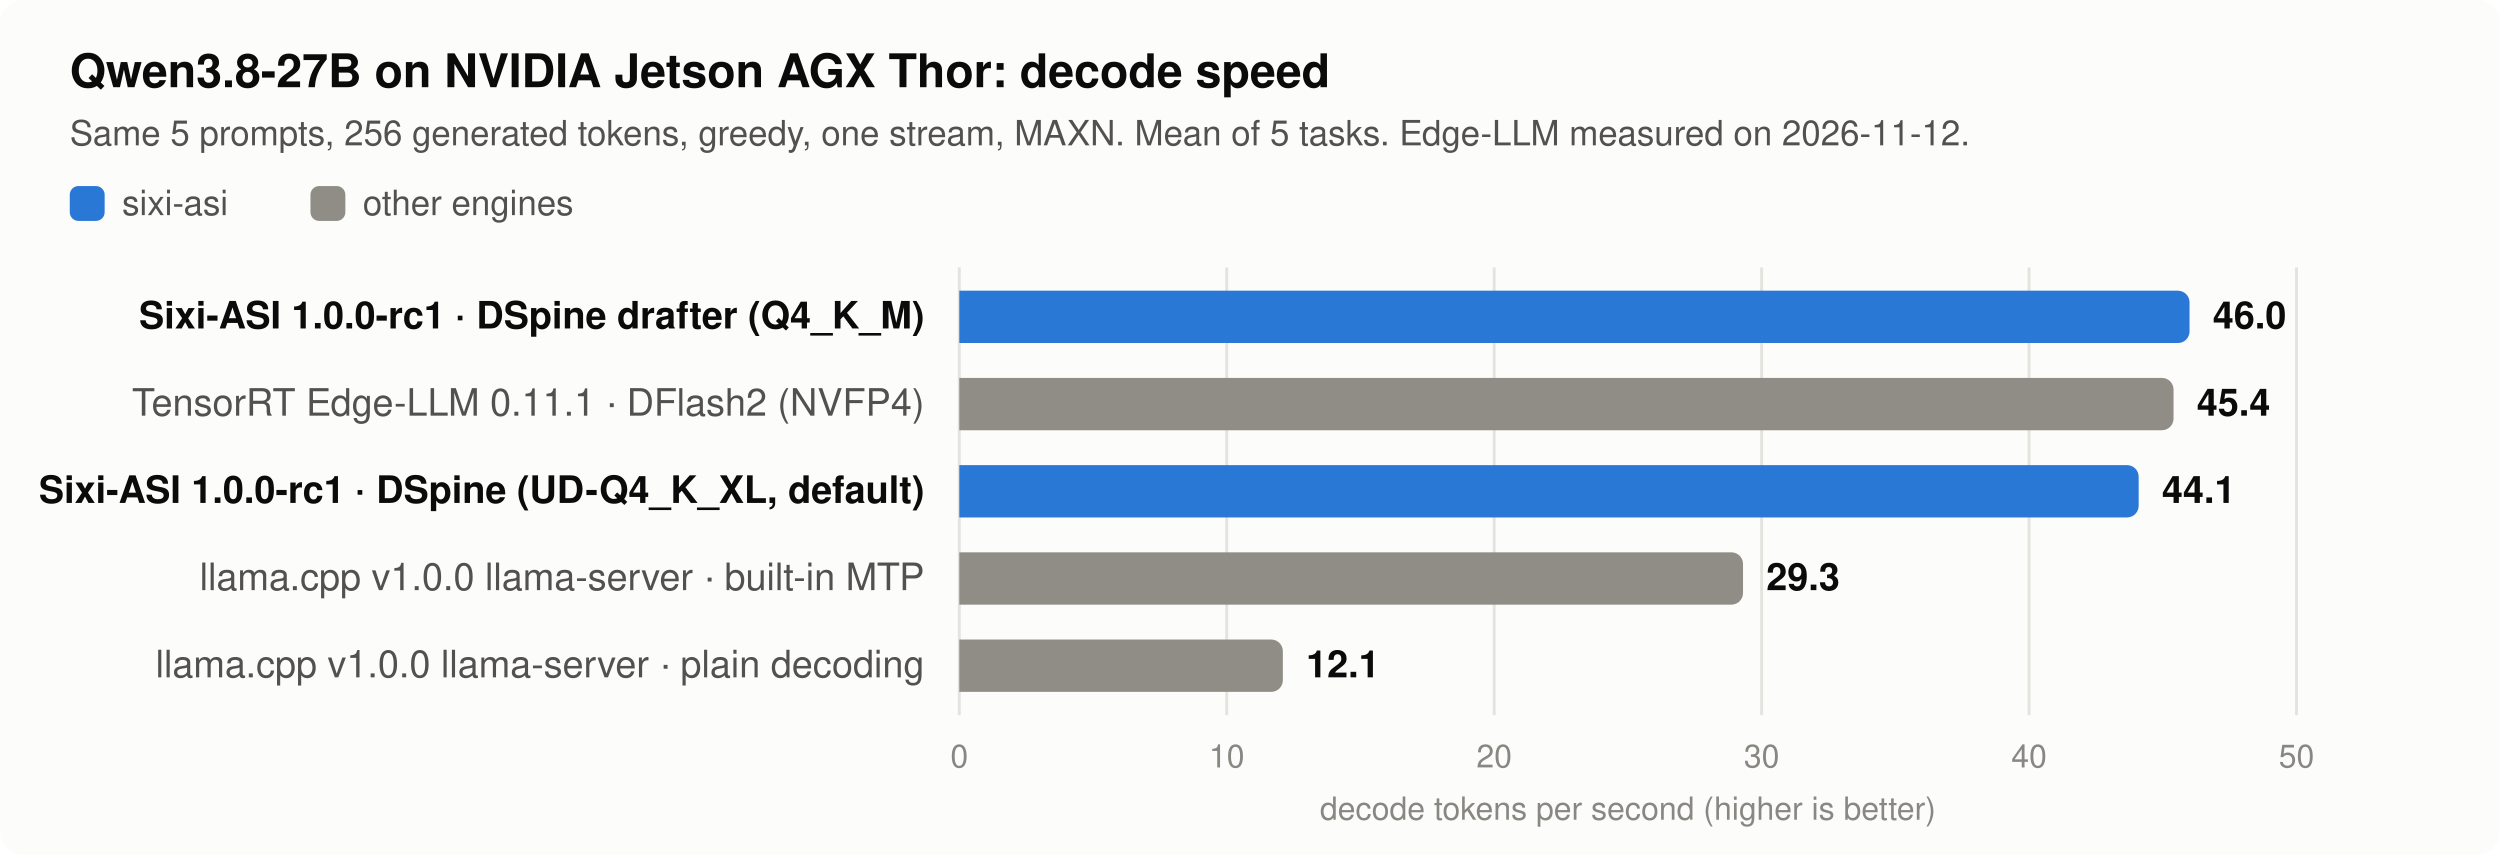
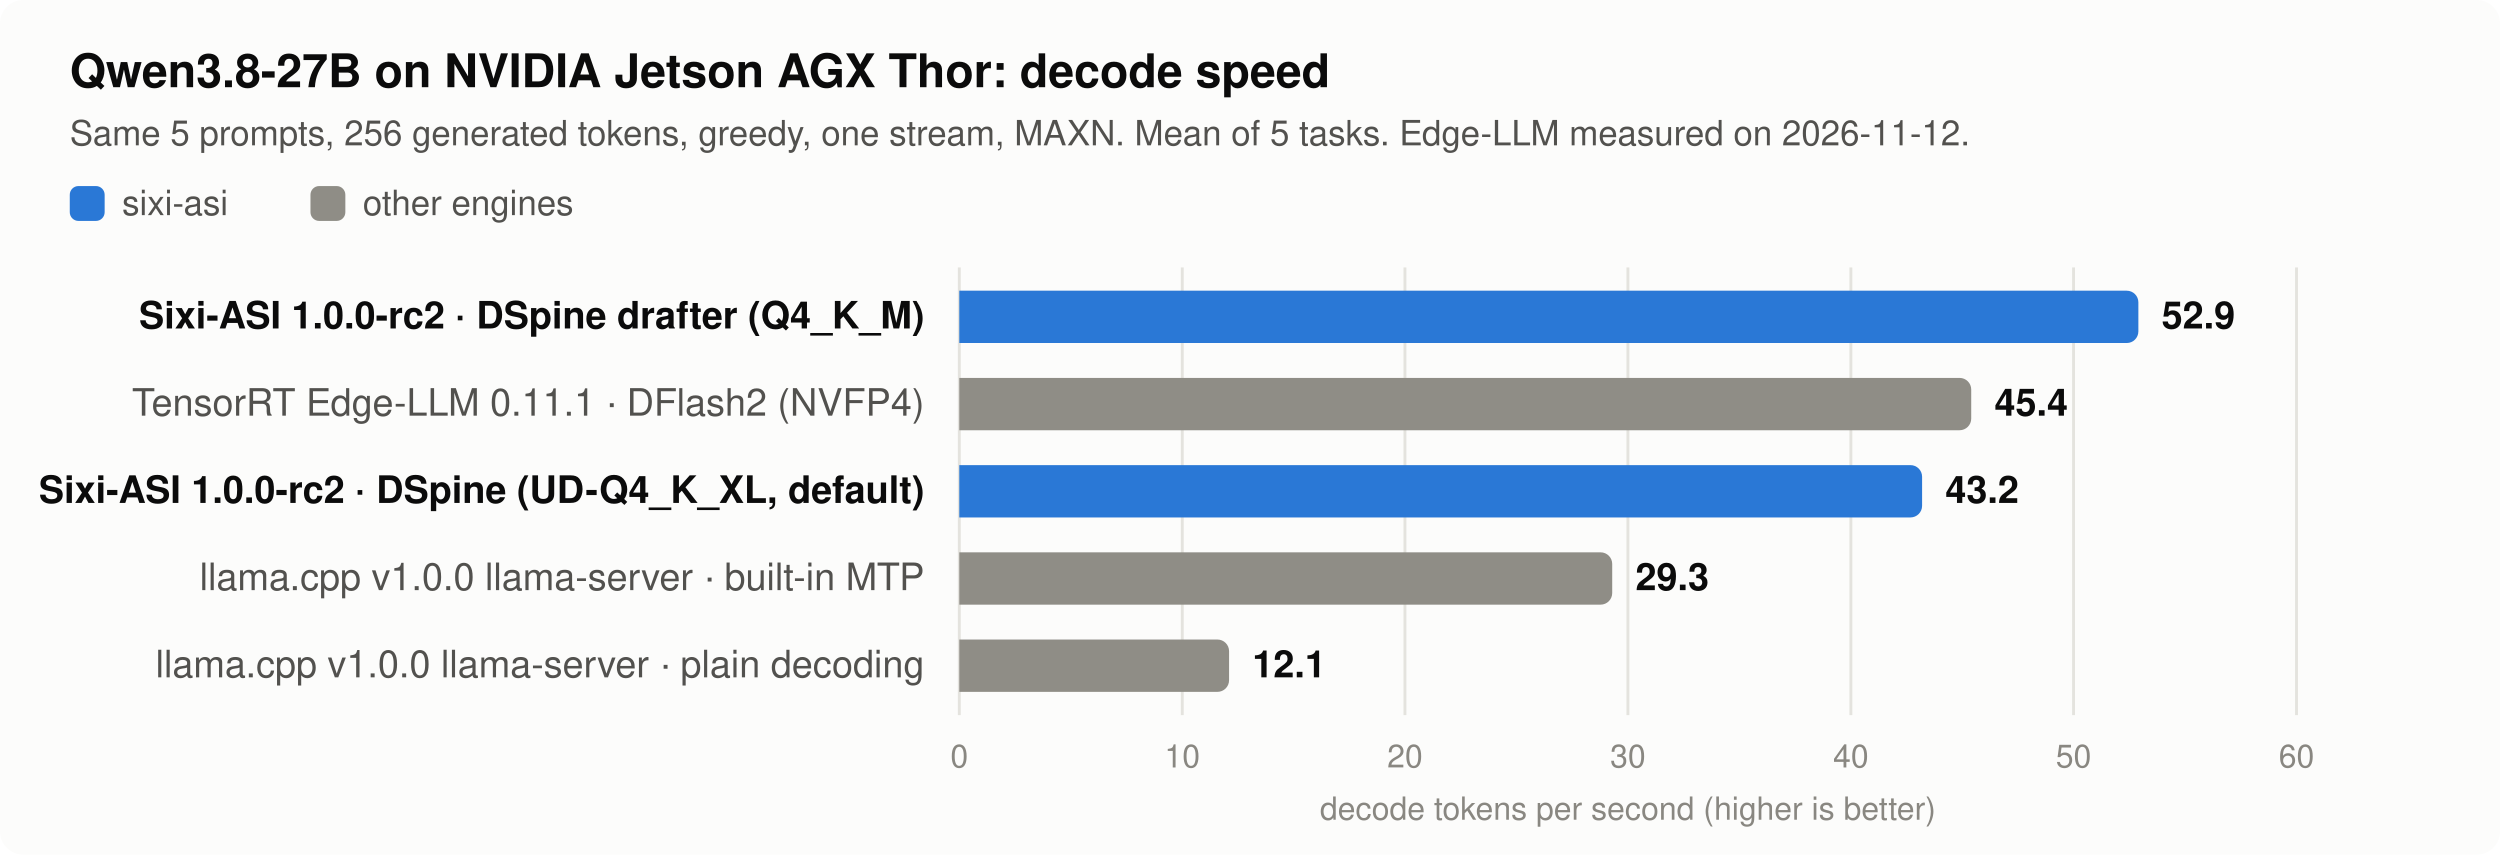
<svg xmlns="http://www.w3.org/2000/svg" viewBox="0 0 860 294" width="860" height="294" font-family="-apple-system, BlinkMacSystemFont, 'Segoe UI', Helvetica, Arial, sans-serif" role="img" aria-label="Qwen3.8-27B on NVIDIA Jetson AGX Thor: decode speed">
  <rect width="860" height="294" rx="8" fill="#fcfcfb" />
  <text x="24.0" y="30.0" fill="#0b0b0b" font-size="16" text-anchor="start" font-weight="600">Qwen3.8-27B on NVIDIA Jetson AGX Thor: decode speed</text>
  <text x="24.0" y="50.0" fill="#52514e" font-size="12" text-anchor="start" font-weight="400">Same 5 prompts, 256 generated tokens, greedy, one stream, MAXN. Mean of 5 tasks. Edge-LLM measured on 2026-11-12.</text>
  <rect x="24" y="64" width="12" height="12" rx="3" fill="#2a78d6" />
  <text x="42.0" y="74.0" fill="#52514e" font-size="12" text-anchor="start" font-weight="400">sixi-asi</text>
  <rect x="106.8" y="64" width="12" height="12" rx="3" fill="#8f8d86" />
  <text x="124.8" y="74.0" fill="#52514e" font-size="12" text-anchor="start" font-weight="400">other engines</text>
  <line x1="330.0" y1="92" x2="330.0" y2="246" stroke="#e4e3de" stroke-width="1" />
  <text x="330.0" y="264.0" fill="#898781" font-size="11" text-anchor="middle" font-weight="400">0</text>
-   <line x1="422.0" y1="92" x2="422.0" y2="246" stroke="#e4e3de" stroke-width="1" />
-   <text x="422.0" y="264.0" fill="#898781" font-size="11" text-anchor="middle" font-weight="400">10</text>
-   <line x1="514.0" y1="92" x2="514.0" y2="246" stroke="#e4e3de" stroke-width="1" />
-   <text x="514.0" y="264.0" fill="#898781" font-size="11" text-anchor="middle" font-weight="400">20</text>
-   <line x1="606.0" y1="92" x2="606.0" y2="246" stroke="#e4e3de" stroke-width="1" />
-   <text x="606.0" y="264.0" fill="#898781" font-size="11" text-anchor="middle" font-weight="400">30</text>
-   <line x1="698.0" y1="92" x2="698.0" y2="246" stroke="#e4e3de" stroke-width="1" />
-   <text x="698.0" y="264.0" fill="#898781" font-size="11" text-anchor="middle" font-weight="400">40</text>
+   <line x1="406.7" y1="92" x2="406.7" y2="246" stroke="#e4e3de" stroke-width="1" />
+   <text x="406.7" y="264.0" fill="#898781" font-size="11" text-anchor="middle" font-weight="400">10</text>
+   <line x1="483.3" y1="92" x2="483.3" y2="246" stroke="#e4e3de" stroke-width="1" />
+   <text x="483.3" y="264.0" fill="#898781" font-size="11" text-anchor="middle" font-weight="400">20</text>
+   <line x1="560.0" y1="92" x2="560.0" y2="246" stroke="#e4e3de" stroke-width="1" />
+   <text x="560.0" y="264.0" fill="#898781" font-size="11" text-anchor="middle" font-weight="400">30</text>
+   <line x1="636.7" y1="92" x2="636.7" y2="246" stroke="#e4e3de" stroke-width="1" />
+   <text x="636.7" y="264.0" fill="#898781" font-size="11" text-anchor="middle" font-weight="400">40</text>
+   <line x1="713.3" y1="92" x2="713.3" y2="246" stroke="#e4e3de" stroke-width="1" />
+   <text x="713.3" y="264.0" fill="#898781" font-size="11" text-anchor="middle" font-weight="400">50</text>
  <line x1="790.0" y1="92" x2="790.0" y2="246" stroke="#e4e3de" stroke-width="1" />
-   <text x="790.0" y="264.0" fill="#898781" font-size="11" text-anchor="middle" font-weight="400">50</text>
+   <text x="790.0" y="264.0" fill="#898781" font-size="11" text-anchor="middle" font-weight="400">60</text>
  <text x="560.0" y="282.0" fill="#898781" font-size="11" text-anchor="middle" font-weight="400">decode tokens per second (higher is better)</text>
-   <text x="318.0" y="113.0" fill="#0b0b0b" font-size="13" text-anchor="end" font-weight="600">Sixi-ASI 1.0.0-rc1 · DSpine drafter (Q4_K_M)</text>
-   <path d="M330.0,100.0 h419.2 a4,4 0 0 1 4,4 v10.0 a4,4 0 0 1 -4,4 h-419.2 z" fill="#2a78d6" />
-   <text x="761.2" y="113.0" fill="#0b0b0b" font-size="13" text-anchor="start" font-weight="600">46.0</text>
+   <text x="318.0" y="113.0" fill="#0b0b0b" font-size="13" text-anchor="end" font-weight="600">Sixi-ASI 1.0.0-rc2 · DSpine drafter (Q4_K_M)</text>
+   <path d="M330.0,100.0 h401.6 a4,4 0 0 1 4,4 v10.0 a4,4 0 0 1 -4,4 h-401.6 z" fill="#2a78d6" />
+   <text x="743.6" y="113.0" fill="#0b0b0b" font-size="13" text-anchor="start" font-weight="600">52.9</text>
  <text x="318.0" y="143.0" fill="#52514e" font-size="13" text-anchor="end" font-weight="400">TensorRT Edge-LLM 0.11.1 · DFlash2 (NVFP4)</text>
-   <path d="M330.0,130.0 h413.7 a4,4 0 0 1 4,4 v10.0 a4,4 0 0 1 -4,4 h-413.7 z" fill="#8f8d86" />
-   <text x="755.7" y="143.0" fill="#0b0b0b" font-size="13" text-anchor="start" font-weight="600">45.4</text>
-   <text x="318.0" y="173.0" fill="#0b0b0b" font-size="13" text-anchor="end" font-weight="600">Sixi-ASI 1.0.0-rc1 · DSpine (UD-Q4_K_XL, default)</text>
-   <path d="M330.0,160.0 h401.7 a4,4 0 0 1 4,4 v10.0 a4,4 0 0 1 -4,4 h-401.7 z" fill="#2a78d6" />
-   <text x="743.7" y="173.0" fill="#0b0b0b" font-size="13" text-anchor="start" font-weight="600">44.1</text>
+   <path d="M330.0,130.0 h344.1 a4,4 0 0 1 4,4 v10.0 a4,4 0 0 1 -4,4 h-344.1 z" fill="#8f8d86" />
+   <text x="686.1" y="143.0" fill="#0b0b0b" font-size="13" text-anchor="start" font-weight="600">45.4</text>
+   <text x="318.0" y="173.0" fill="#0b0b0b" font-size="13" text-anchor="end" font-weight="600">Sixi-ASI 1.0.0-rc2 · DSpine (UD-Q4_K_XL, default)</text>
+   <path d="M330.0,160.0 h327.2 a4,4 0 0 1 4,4 v10.0 a4,4 0 0 1 -4,4 h-327.2 z" fill="#2a78d6" />
+   <text x="669.2" y="173.0" fill="#0b0b0b" font-size="13" text-anchor="start" font-weight="600">43.2</text>
  <text x="318.0" y="203.0" fill="#52514e" font-size="13" text-anchor="end" font-weight="400">llama.cpp v1.0.0 llama-server · built-in MTP</text>
-   <path d="M330.0,190.0 h265.6 a4,4 0 0 1 4,4 v10.0 a4,4 0 0 1 -4,4 h-265.6 z" fill="#8f8d86" />
-   <text x="607.6" y="203.0" fill="#0b0b0b" font-size="13" text-anchor="start" font-weight="600">29.3</text>
+   <path d="M330.0,190.0 h220.6 a4,4 0 0 1 4,4 v10.0 a4,4 0 0 1 -4,4 h-220.6 z" fill="#8f8d86" />
+   <text x="562.6" y="203.0" fill="#0b0b0b" font-size="13" text-anchor="start" font-weight="600">29.3</text>
  <text x="318.0" y="233.0" fill="#52514e" font-size="13" text-anchor="end" font-weight="400">llama.cpp v1.0.0 llama-server · plain decoding</text>
-   <path d="M330.0,220.0 h107.3 a4,4 0 0 1 4,4 v10.0 a4,4 0 0 1 -4,4 h-107.3 z" fill="#8f8d86" />
-   <text x="449.3" y="233.0" fill="#0b0b0b" font-size="13" text-anchor="start" font-weight="600">12.1</text>
+   <path d="M330.0,220.0 h88.8 a4,4 0 0 1 4,4 v10.0 a4,4 0 0 1 -4,4 h-88.8 z" fill="#8f8d86" />
+   <text x="430.8" y="233.0" fill="#0b0b0b" font-size="13" text-anchor="start" font-weight="600">12.1</text>
</svg>
